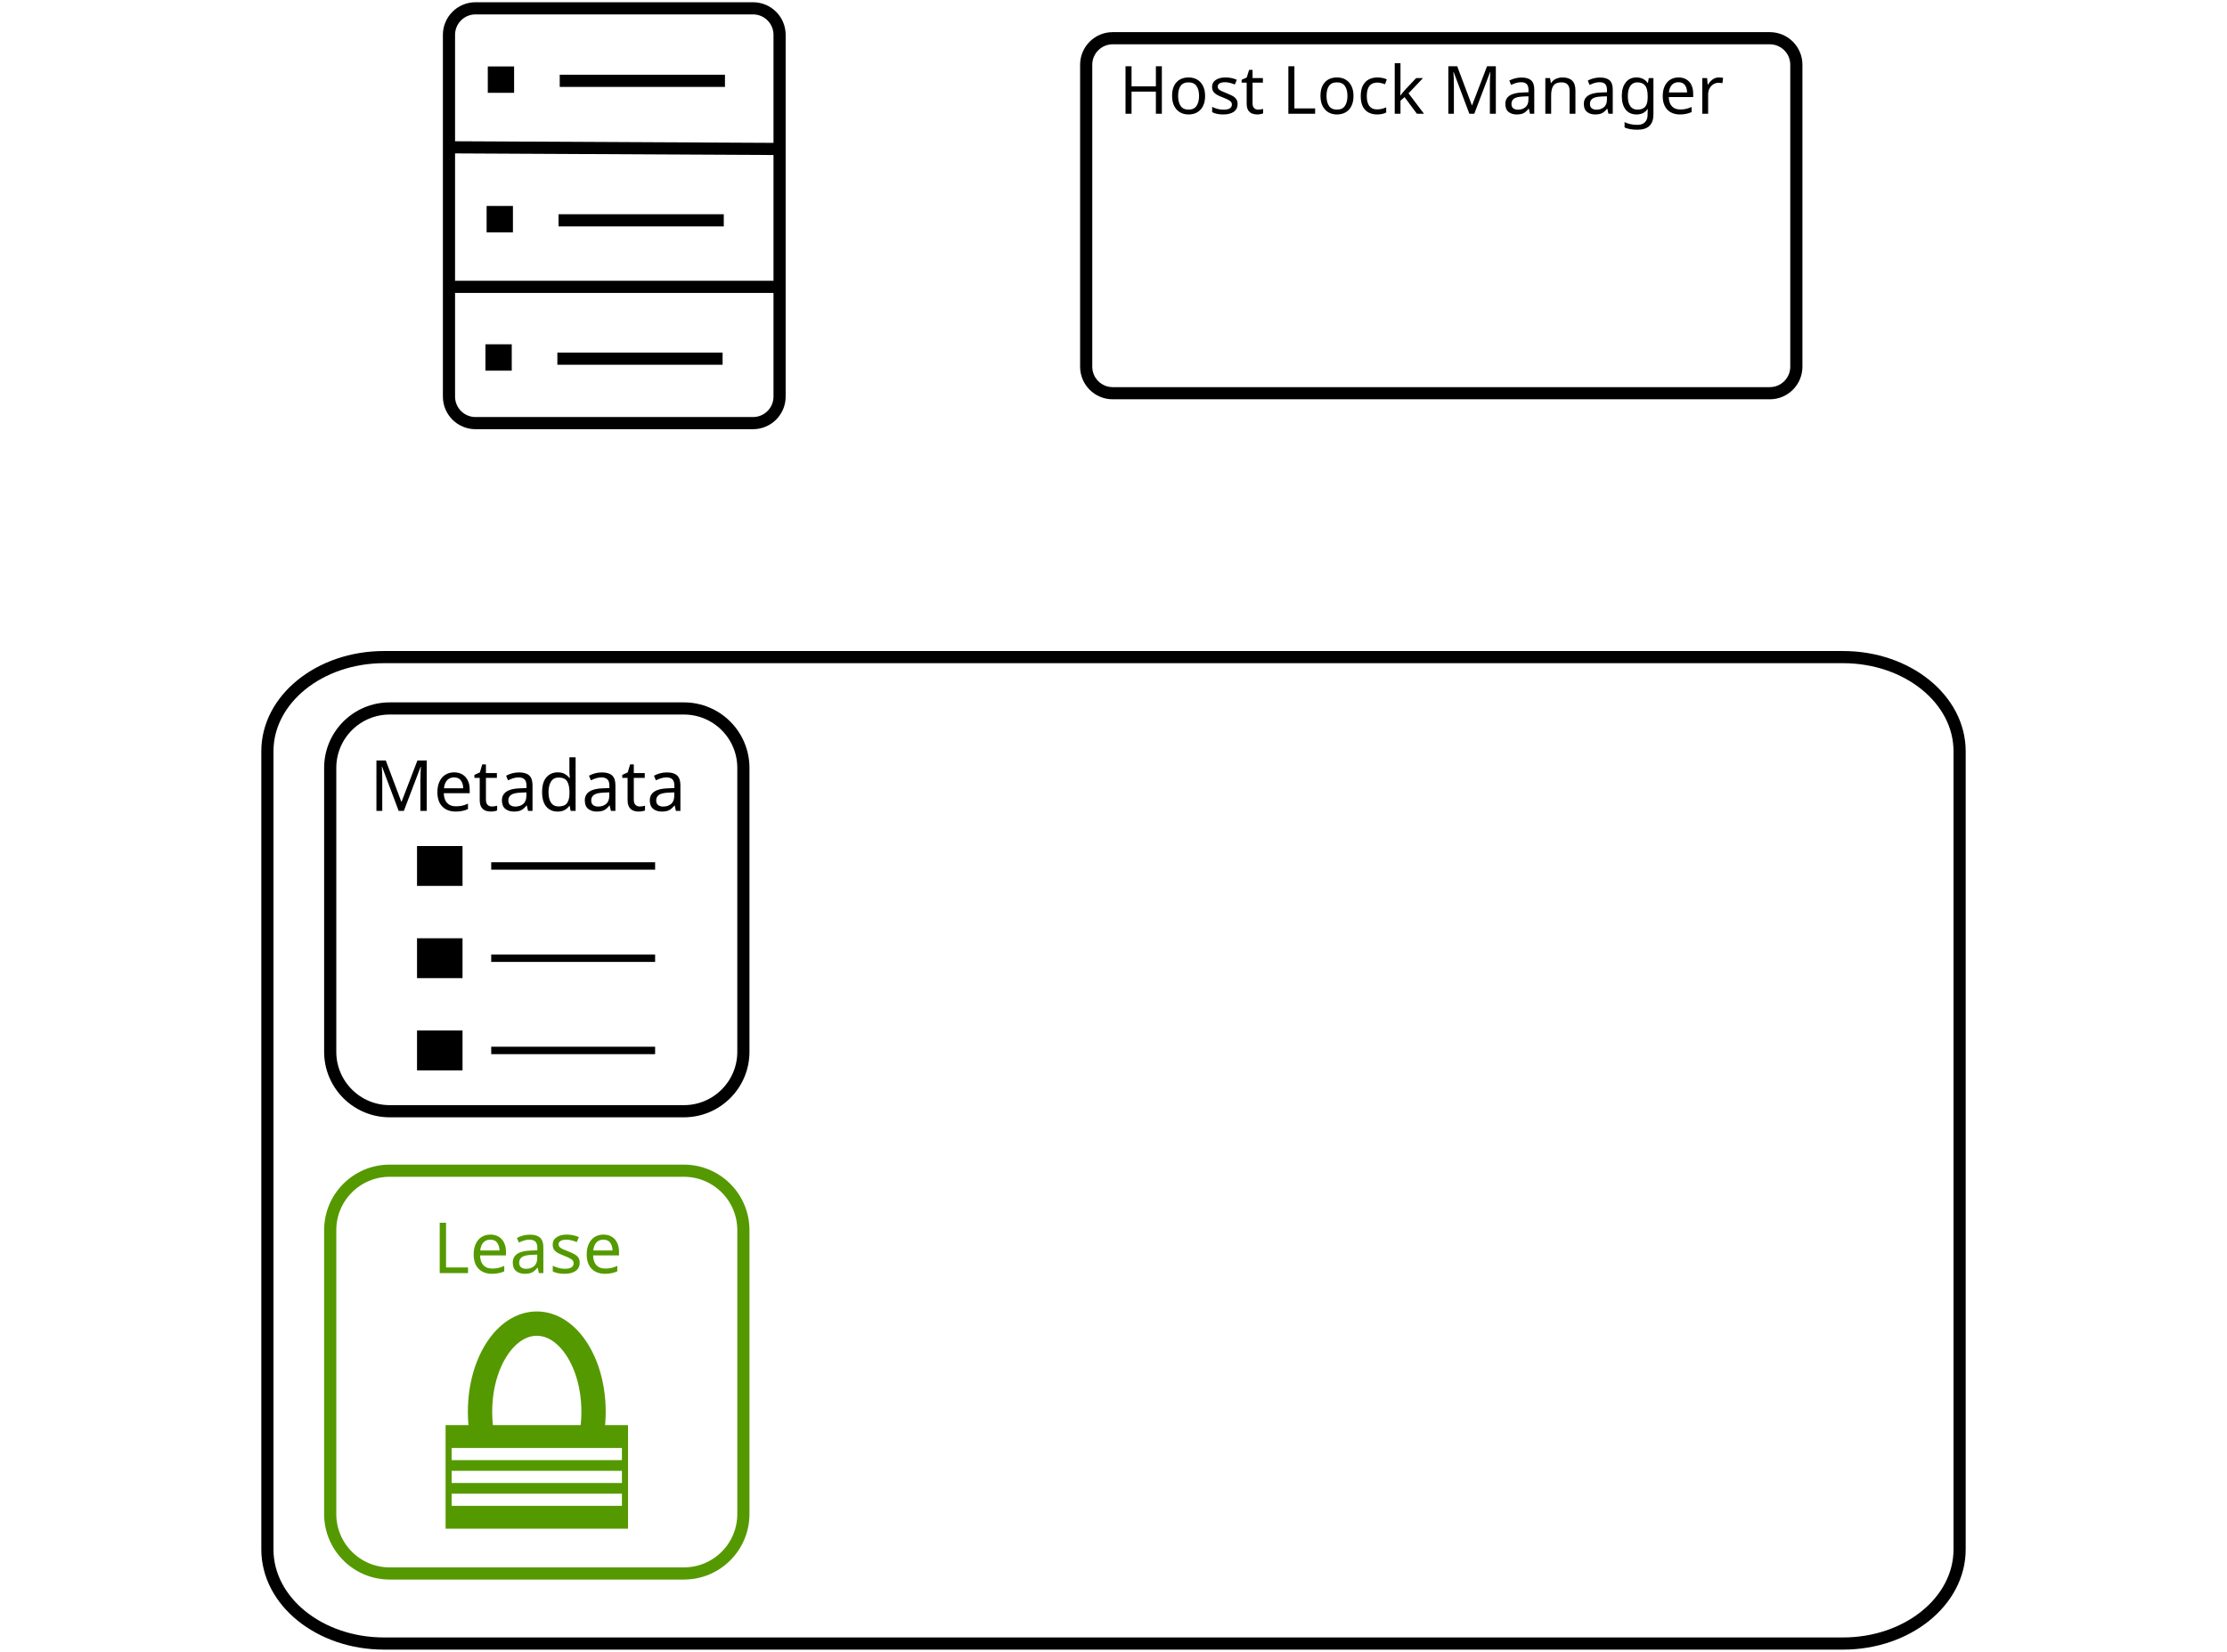
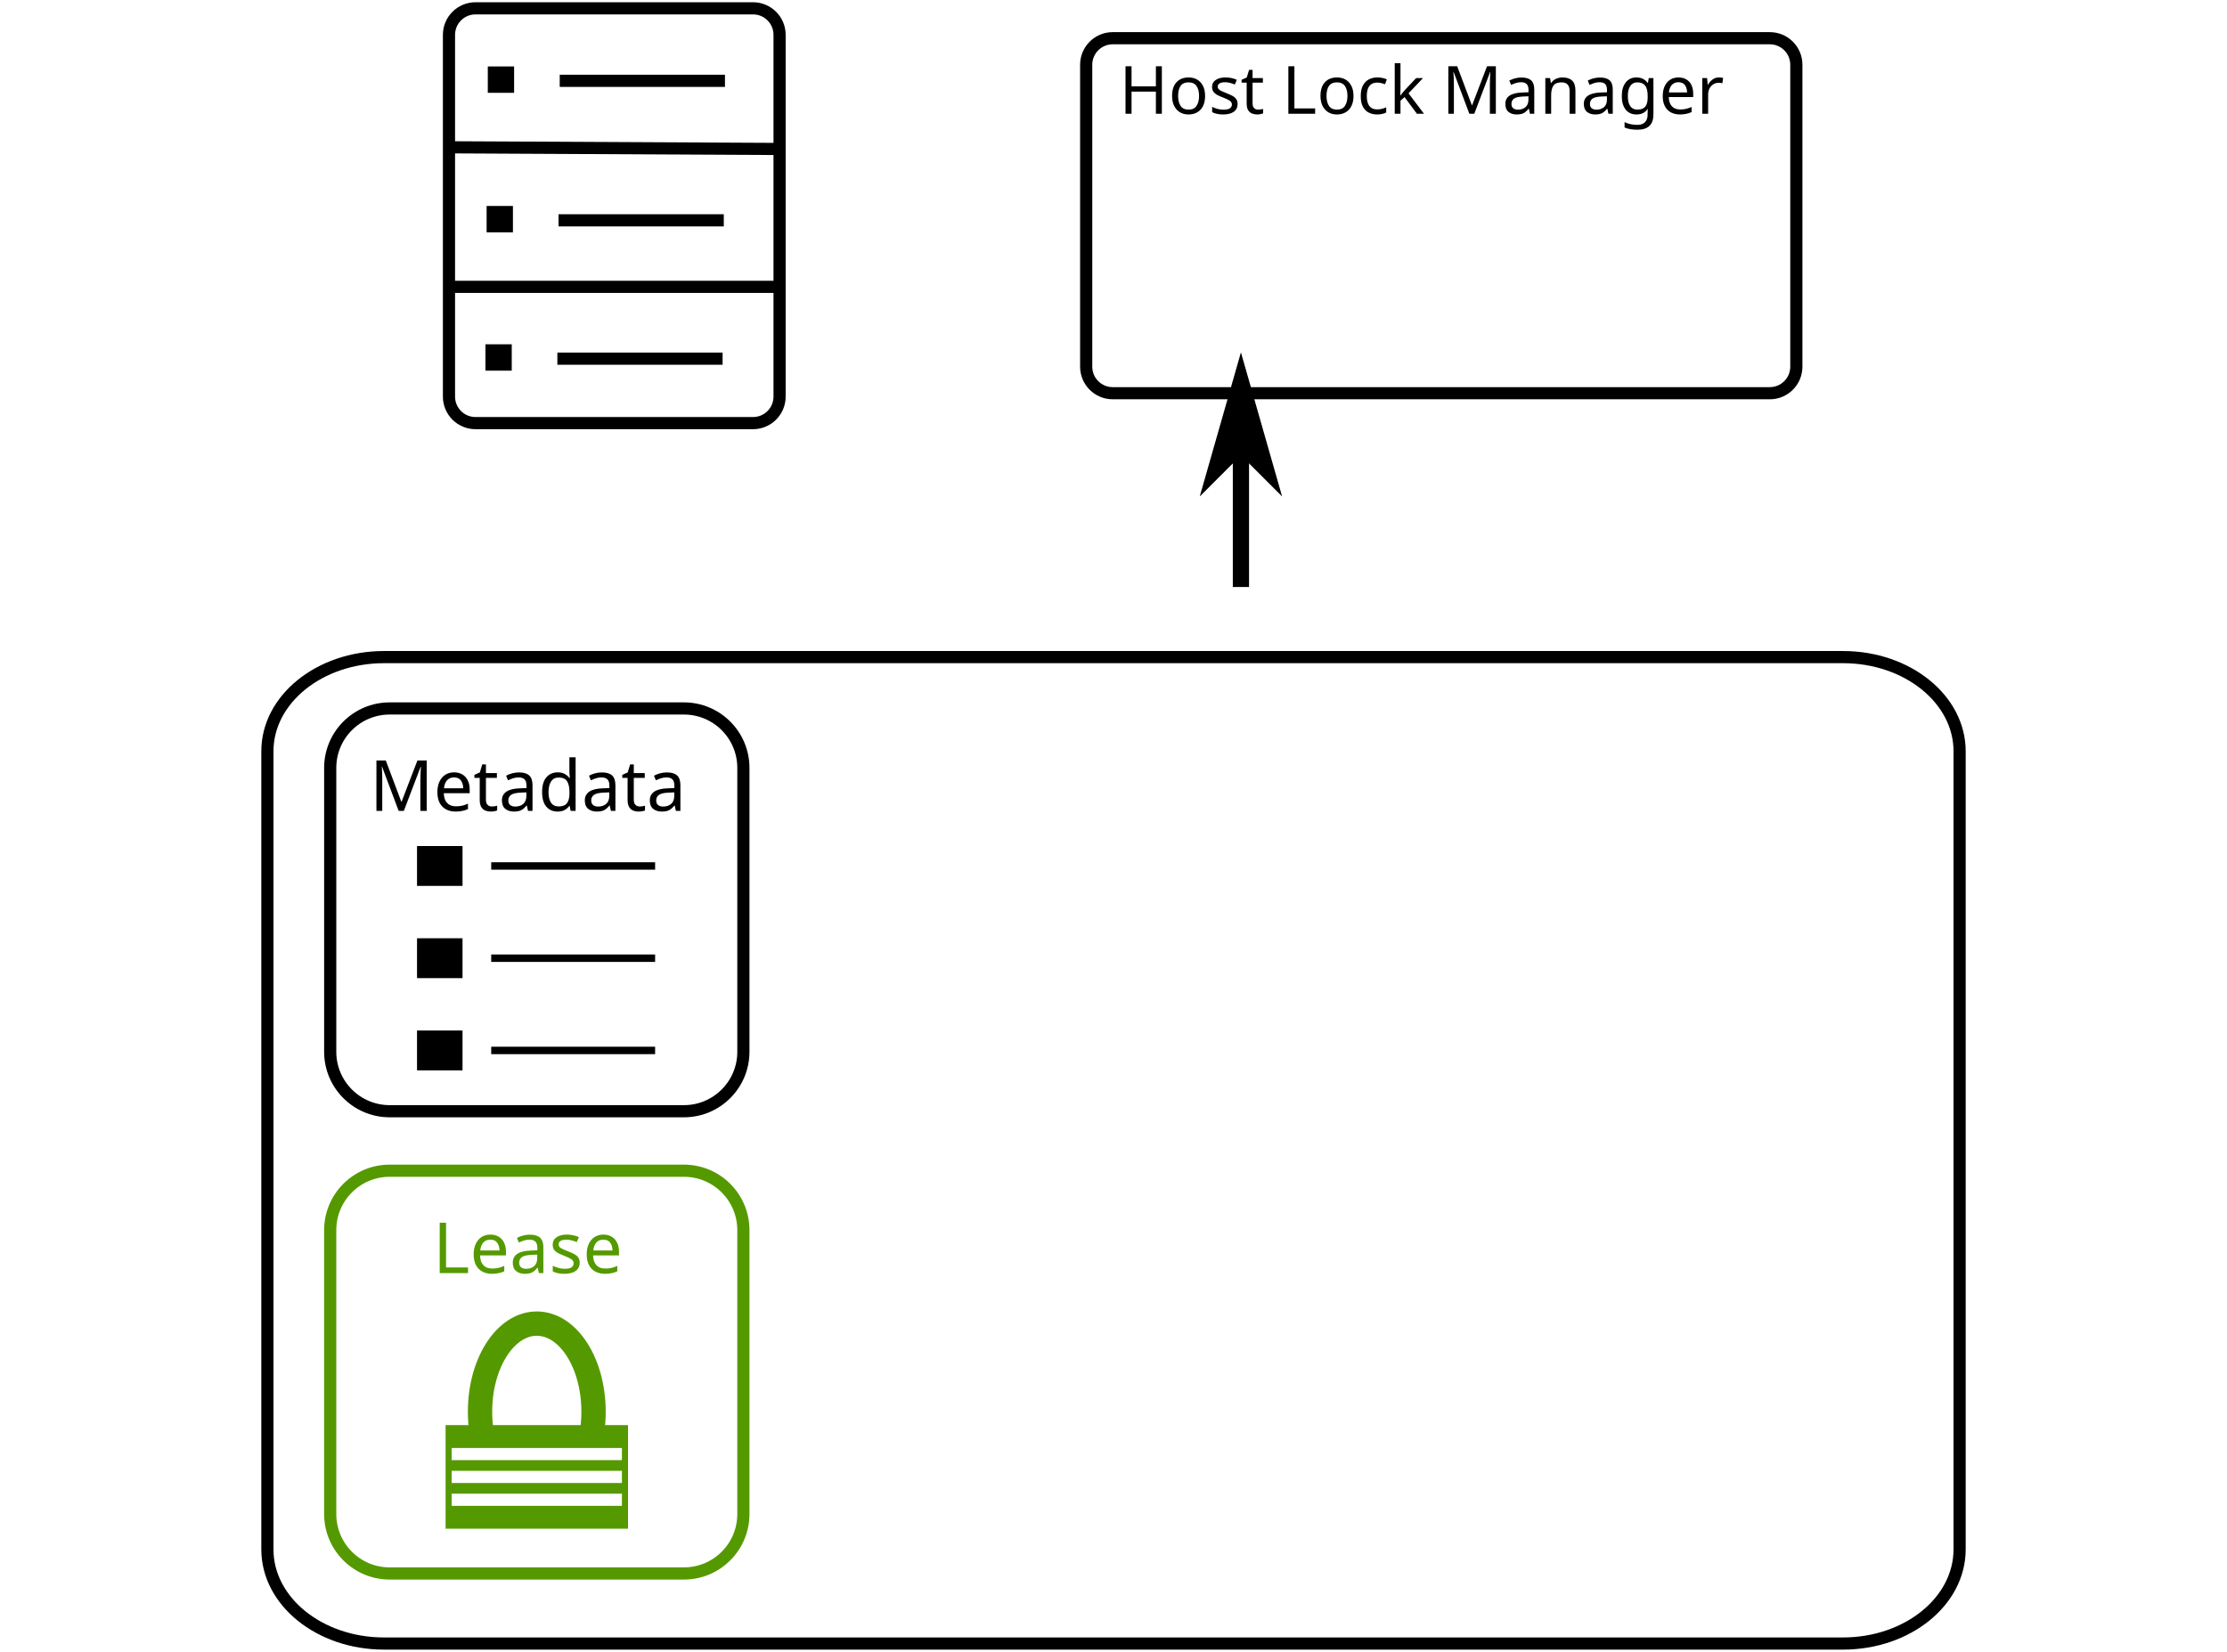
<svg xmlns="http://www.w3.org/2000/svg" xmlns:ns1="http://www.openswatchbook.org/uri/2009/osb" xmlns:xlink="http://www.w3.org/1999/xlink" width="155mm" height="115mm" id="svg5421" version="1.1" viewBox="0 0 549.213 407.48">
  <defs id="defs5423">
    <linearGradient id="linearGradient23616" ns1:paint="solid">
      <stop style="stop-color:#000000;stop-opacity:1;" offset="0" id="stop23618" />
    </linearGradient>
    <linearGradient id="linearGradient10726" ns1:paint="solid">
      <stop style="stop-color:#d8e7c4;stop-opacity:1;" offset="0" id="stop10728" />
    </linearGradient>
    <linearGradient id="linearGradient10700" ns1:paint="solid">
      <stop style="stop-color:#d8e7c4;stop-opacity:1;" offset="0" id="stop10702" />
    </linearGradient>
    <linearGradient id="white" ns1:paint="solid" gradientTransform="translate(530.4353,-315.9879)">
      <stop style="stop-color:#ffffff;stop-opacity:1;" offset="0" id="stop10475" />
    </linearGradient>
    <linearGradient id="linearGradient10426" ns1:paint="solid" gradientTransform="matrix(0.3427216,0,0,0.1792132,992.7705,184.803)">
      <stop style="stop-color:#000000;stop-opacity:1;" offset="0" id="stop10428" />
    </linearGradient>
    <linearGradient id="linearGradient10420" ns1:paint="solid">
      <stop style="stop-color:#559900;stop-opacity:1;" offset="0" id="stop10422" />
    </linearGradient>
    <linearGradient id="Black" ns1:paint="solid" gradientTransform="matrix(24.91375,0,0,20.37526,29328.13,-20628.865)">
      <stop style="stop-color:#000000;stop-opacity:1;" offset="0" id="stop10414" />
    </linearGradient>
    <linearGradient id="wood" ns1:paint="solid">
      <stop style="stop-color:#7e3817;stop-opacity:1;" offset="0" id="stop10387" />
    </linearGradient>
    <linearGradient id="grass" ns1:paint="solid">
      <stop style="stop-color:#ddee77;stop-opacity:1;" offset="0" id="stop10379" />
    </linearGradient>
    <linearGradient id="stars" ns1:paint="solid" gradientTransform="translate(125.7135,301.0877)">
      <stop style="stop-color:#e7f6d3;stop-opacity:1;" offset="0" id="stop10371" />
    </linearGradient>
    <linearGradient id="sky" ns1:paint="solid">
      <stop style="stop-color:#88aaee;stop-opacity:1;" offset="0" id="stop10363" />
    </linearGradient>
    <linearGradient id="leaves" ns1:paint="solid">
      <stop style="stop-color:#559900;stop-opacity:1;" offset="0" id="stop10355" />
    </linearGradient>
    <linearGradient xlink:href="#Black" id="linearGradient10704" x1="559.5" y1="-2" x2="860.5" y2="-2" gradientUnits="userSpaceOnUse" gradientTransform="matrix(1.391082,0,0,1.351853,-154.0943,-31.51596)" />
    <linearGradient xlink:href="#white" id="linearGradient12363" x1="310" y1="-102" x2="370" y2="-102" gradientUnits="userSpaceOnUse" gradientTransform="matrix(0.6998106,0,0,0.5637978,453.414,98.21244)" />
    <linearGradient xlink:href="#white" id="linearGradient12371" x1="310" y1="-92" x2="370" y2="-92" gradientUnits="userSpaceOnUse" gradientTransform="matrix(0.6998106,0,0,0.5637978,453.414,98.21244)" />
    <linearGradient xlink:href="#white" id="linearGradient12379" x1="310" y1="-82" x2="370" y2="-82" gradientUnits="userSpaceOnUse" gradientTransform="matrix(0.6998106,0,0,0.5637978,453.414,98.21244)" />
    <linearGradient xlink:href="#leaves" id="linearGradient23620" x1="667.57" y1="-10.141" x2="715.427" y2="-10.141" gradientUnits="userSpaceOnUse" />
    <linearGradient xlink:href="#linearGradient10420" id="linearGradient23622" gradientTransform="matrix(24.91375,0,0,20.37526,29328.13,-20628.865)" gradientUnits="userSpaceOnUse" />
    <linearGradient xlink:href="#linearGradient10420" id="linearGradient23635" gradientTransform="matrix(0.3427216,0,0,0.1792132,992.7705,184.803)" gradientUnits="userSpaceOnUse" />
    <linearGradient xlink:href="#linearGradient10420" id="linearGradient23637" gradientTransform="matrix(0.3427216,0,0,0.1792132,992.7705,184.803)" gradientUnits="userSpaceOnUse" />
    <linearGradient xlink:href="#linearGradient10420" id="linearGradient23639" gradientTransform="matrix(0.3427216,0,0,0.1792132,992.7705,184.803)" gradientUnits="userSpaceOnUse" />
+     <marker orient="auto" refY="0" refX="0" id="Arrow1Mstart" style="overflow:visible">
+       <path id="path15686" d="M 0,0 5,-5 -12.5,0 5,5 0,0 Z" style="fill:#000000;fill-opacity:1;fill-rule:evenodd;stroke:#000000;stroke-width:1pt;stroke-opacity:1" transform="matrix(0.4,0,0,0.4,4,0)" />
+     </marker>
  </defs>
  <g id="layer1" transform="translate(-558.968,317.9803)">
    <rect style="fill:none;fill-opacity:1;stroke:url(#linearGradient10704);stroke-width:3;stroke-miterlimit:4;stroke-dasharray:none;stroke-dashoffset:0;stroke-opacity:1" id="rect10698" width="417.325" height="243.333" x="624.912" y="-155.886" rx="28.757" ry="23.224" />
    <rect style="fill:none;fill-opacity:1;stroke:url(#Black);stroke-width:3;stroke-miterlimit:4;stroke-dasharray:none;stroke-dashoffset:0;stroke-opacity:1" id="rect10724" width="101.894" height="99.352" x="640.403" y="-143.217" rx="14.66" ry="14.66" />
    <g transform="matrix(0.8084141,0,0,0.7084931,-87.88351,37.19091)" id="g10748">
      <rect style="fill:url(#Black);fill-opacity:1;stroke:url(#Black);stroke-width:3.881;stroke-miterlimit:4;stroke-dasharray:none;stroke-dashoffset:0;stroke-opacity:1" id="rect10750" width="10" height="10" x="929.307" y="-140.568" />
      <path style="fill:none;fill-rule:evenodd;stroke:#000000;stroke-width:2.587;stroke-linecap:butt;stroke-linejoin:miter;stroke-miterlimit:4;stroke-dasharray:none;stroke-opacity:1" d="m 950,-135.568 50,0" id="path10752" />
    </g>
    <g id="g10754" transform="matrix(0.8084141,0,0,0.7084931,-87.88351,14.4378)">
      <rect y="-140.568" x="929.307" height="10" width="10" id="rect10756" style="fill:url(#Black);fill-opacity:1;stroke:url(#Black);stroke-width:3.881;stroke-miterlimit:4;stroke-dasharray:none;stroke-dashoffset:0;stroke-opacity:1" />
      <path id="path10758" d="m 950,-135.568 50,0" style="fill:none;fill-rule:evenodd;stroke:#000000;stroke-width:2.587;stroke-linecap:butt;stroke-linejoin:miter;stroke-miterlimit:4;stroke-dasharray:none;stroke-opacity:1" />
    </g>
    <g transform="matrix(0.8084141,0,0,0.7084931,-87.88351,-8.315307)" id="g10760">
      <rect style="fill:url(#Black);fill-opacity:1;stroke:url(#Black);stroke-width:3.881;stroke-miterlimit:4;stroke-dasharray:none;stroke-dashoffset:0;stroke-opacity:1" id="rect10762" width="10" height="10" x="929.307" y="-140.568" />
      <path style="fill:none;fill-rule:evenodd;stroke:#000000;stroke-width:2.587;stroke-linecap:butt;stroke-linejoin:miter;stroke-miterlimit:4;stroke-dasharray:none;stroke-opacity:1" d="m 950,-135.568 50,0" id="path10764" />
    </g>
    <text xml:space="preserve" style="font-style:normal;font-weight:normal;font-size:17.385px;line-height:125%;font-family:Sans;letter-spacing:0px;word-spacing:0px;fill:#000000;fill-opacity:1;stroke:none;stroke-width:1px;stroke-linecap:butt;stroke-linejoin:miter;stroke-opacity:1" x="650.252" y="-117.93" id="text10780" transform="scale(0.999785,1.000215)">
      <tspan id="tspan10782" x="650.252" y="-117.93">Metadata</tspan>
    </text>
    <g id="g23641">
      <rect y="35.067" x="670.355" height="22.552" width="41.989" id="rect12349" style="fill:url(#linearGradient23639);fill-opacity:1;stroke:url(#linearGradient23637);stroke-width:3;stroke-miterlimit:4;stroke-dasharray:none;stroke-dashoffset:0;stroke-opacity:1" />
      <rect rx="25" ry="25" y="8.529" x="677.353" height="43.452" width="27.992" id="rect12351" style="fill:none;fill-opacity:1;stroke:url(#linearGradient23635);stroke-width:6;stroke-miterlimit:4;stroke-dasharray:none;stroke-dashoffset:0;stroke-opacity:1" />
      <path id="path12357" d="m 670.355,40.705 41.989,0" style="fill:none;fill-rule:evenodd;stroke:url(#linearGradient12363);stroke-width:3;stroke-linecap:butt;stroke-linejoin:miter;stroke-miterlimit:4;stroke-dasharray:none;stroke-opacity:1" />
      <path id="path12365" d="m 670.355,46.343 41.989,0" style="fill:none;fill-rule:evenodd;stroke:url(#linearGradient12371);stroke-width:3;stroke-linecap:butt;stroke-linejoin:miter;stroke-miterlimit:4;stroke-dasharray:none;stroke-opacity:1" />
      <path id="path12373" d="m 670.355,51.981 41.989,0" style="fill:none;fill-rule:evenodd;stroke:url(#linearGradient12379);stroke-width:3;stroke-linecap:butt;stroke-linejoin:miter;stroke-miterlimit:4;stroke-dasharray:none;stroke-opacity:1" />
      <rect style="fill:none;fill-opacity:1;stroke:url(#linearGradient23622);stroke-width:3;stroke-miterlimit:4;stroke-dasharray:none;stroke-dashoffset:0;stroke-opacity:1" id="rect10712" width="101.894" height="99.352" x="640.403" y="-29.189" rx="14.66" ry="14.66" />
      <text xml:space="preserve" style="font-style:normal;font-variant:normal;font-weight:normal;font-stretch:normal;font-size:17.384px;line-height:125%;font-family:Sans;-inkscape-font-specification:'Sans, Normal';text-align:start;letter-spacing:0px;word-spacing:0px;writing-mode:lr-tb;text-anchor:start;fill:url(#linearGradient23620);fill-opacity:1.0;stroke:none;stroke-width:1px;stroke-linecap:butt;stroke-linejoin:miter;stroke-opacity:1" x="665.864" y="-3.927" id="text10732" transform="scale(0.999785,1.000215)">
        <tspan style="fill-opacity:1.0;fill:url(#linearGradient23620)" y="-3.927" x="665.864" id="tspan10748">Lease</tspan>
      </text>
    </g>
    <g id="g23510" transform="matrix(1.094587,0,0,1.094612,209.919,-78.24613)">
      <rect ry="5.975" rx="5.975" style="fill:none;stroke:#000000;stroke-width:2.741;stroke-miterlimit:4;stroke-dasharray:none;stroke-opacity:1" y="-217.137" x="420.043" height="93.477" width="74.486" id="rect3344" />
      <path id="path4148" d="m 420.057,-154.369 74.27,0" style="fill:none;fill-rule:evenodd;stroke:#000000;stroke-width:2.741;stroke-linecap:butt;stroke-linejoin:miter;stroke-miterlimit:4;stroke-dasharray:none;stroke-opacity:1" />
      <path id="path4150" d="m 420.057,-185.818 74.458,0.377" style="fill:none;fill-rule:evenodd;stroke:#000000;stroke-width:2.741;stroke-linecap:butt;stroke-linejoin:miter;stroke-miterlimit:4;stroke-dasharray:none;stroke-opacity:1" />
      <g transform="matrix(0.7445449,0,0,0.7460439,530.1401,-932.0874)" id="g4190">
        <rect style="fill:#000000;fill-opacity:1;stroke:#000000;stroke-width:3.677;stroke-miterlimit:4;stroke-dasharray:none;stroke-opacity:1" id="rect4182" width="4.286" height="4.286" x="-134.286" y="977.719" />
        <path style="fill:none;fill-rule:evenodd;stroke:#000000;stroke-width:3.677;stroke-linecap:butt;stroke-linejoin:miter;stroke-miterlimit:4;stroke-dasharray:none;stroke-opacity:1" d="m -114.357,980.219 50,0" id="path4188" />
      </g>
      <g id="g4194" transform="matrix(0.7445449,0,0,0.7460439,529.8742,-900.6471)">
        <rect y="977.719" x="-134.286" height="4.286" width="4.286" id="rect4196" style="fill:#000000;fill-opacity:1;stroke:#000000;stroke-width:3.677;stroke-miterlimit:4;stroke-dasharray:none;stroke-opacity:1" />
        <path id="path4198" d="m -114.357,980.219 50,0" style="fill:none;fill-rule:evenodd;stroke:#000000;stroke-width:3.677;stroke-linecap:butt;stroke-linejoin:miter;stroke-miterlimit:4;stroke-dasharray:none;stroke-opacity:1" />
      </g>
      <g transform="matrix(0.7445449,0,0,0.7460439,529.6083,-869.4731)" id="g4200">
        <rect style="fill:#000000;fill-opacity:1;stroke:#000000;stroke-width:3.677;stroke-miterlimit:4;stroke-dasharray:none;stroke-opacity:1" id="rect4202" width="4.286" height="4.286" x="-134.286" y="977.719" />
        <path style="fill:none;fill-rule:evenodd;stroke:#000000;stroke-width:3.677;stroke-linecap:butt;stroke-linejoin:miter;stroke-miterlimit:4;stroke-dasharray:none;stroke-opacity:1" d="m -114.357,980.219 50,0" id="path4204" />
      </g>
    </g>
    <g id="g23576" transform="matrix(1.094587,0,0,1.094612,-78.84528,-8.805445)">
      <rect ry="5.975" rx="5.975" y="-273.838" x="827.422" height="80" width="160" id="rect23524" style="opacity:1;fill:none;fill-opacity:1;stroke:#000000;stroke-width:2.741;stroke-miterlimit:4;stroke-dasharray:none;stroke-dashoffset:0;stroke-opacity:1" />
      <text id="text23526" y="-256.812" x="834.828" style="font-style:normal;font-variant:normal;font-weight:normal;font-stretch:normal;font-size:15px;line-height:125%;font-family:Sans;-inkscape-font-specification:'Sans, Normal';text-align:start;letter-spacing:0px;word-spacing:0px;writing-mode:lr-tb;text-anchor:start;fill:#000000;fill-opacity:1;stroke:none;stroke-width:1px;stroke-linecap:butt;stroke-linejoin:miter;stroke-opacity:1" xml:space="preserve">
        <tspan y="-256.812" x="834.828" id="tspan23574">Host Lock Manager</tspan>
      </text>
    </g>
+     <path style="fill:none;fill-rule:evenodd;stroke:#000000;stroke-width:4;stroke-linecap:butt;stroke-linejoin:miter;stroke-miterlimit:4;stroke-dasharray:none;stroke-opacity:1;marker-start:url(#Arrow1Mstart)" d="m 865,-223.18 0,50" id="path28661" />
  </g>
</svg>
